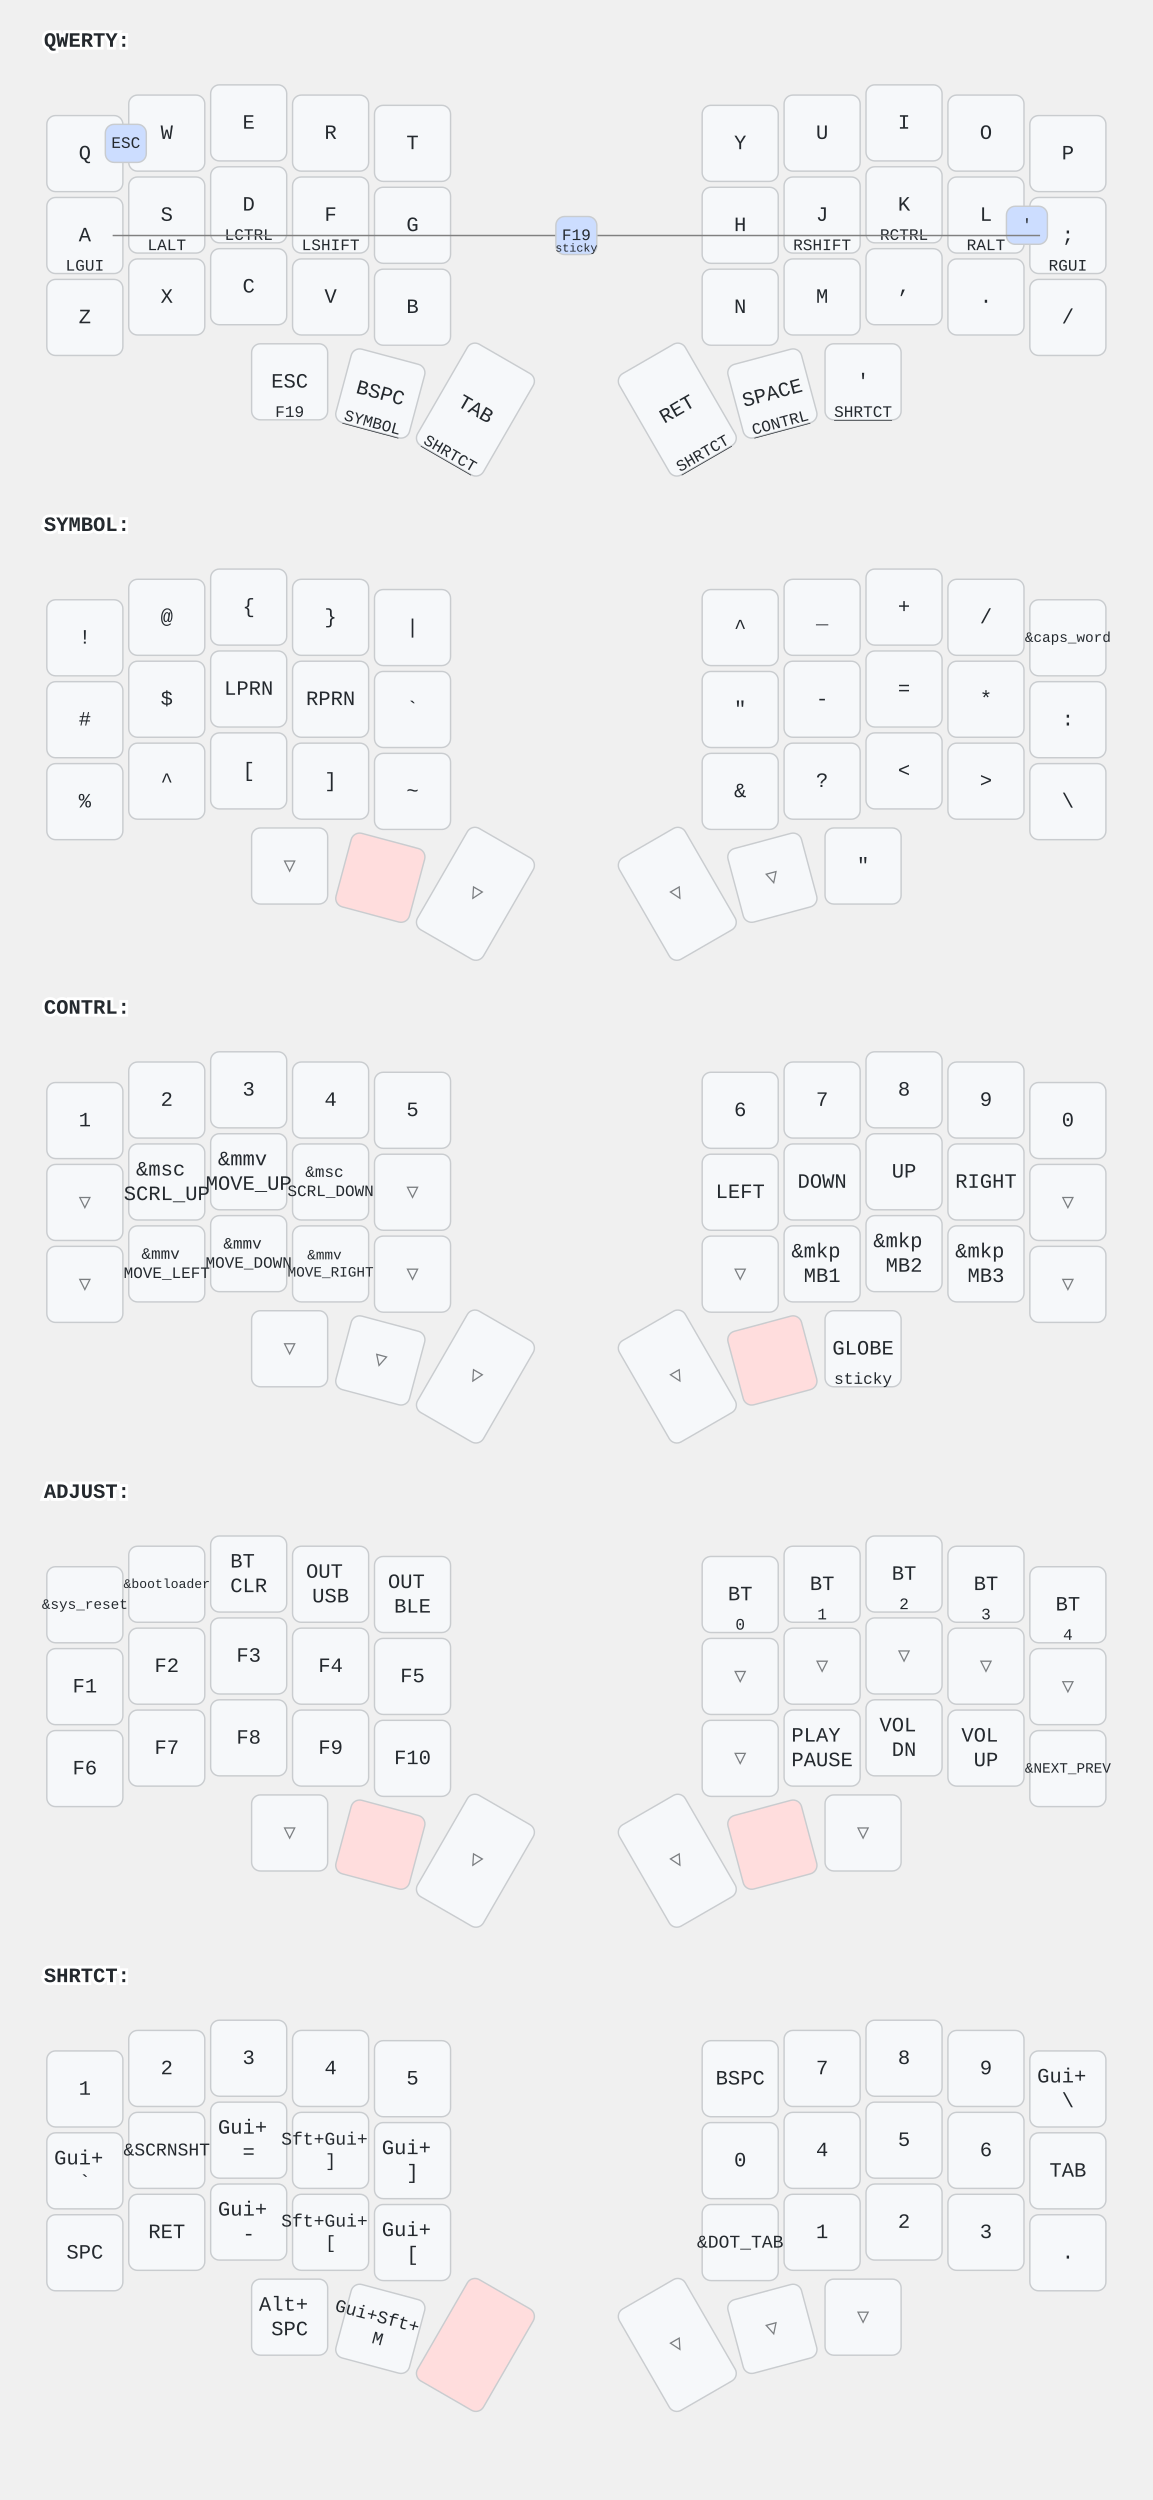
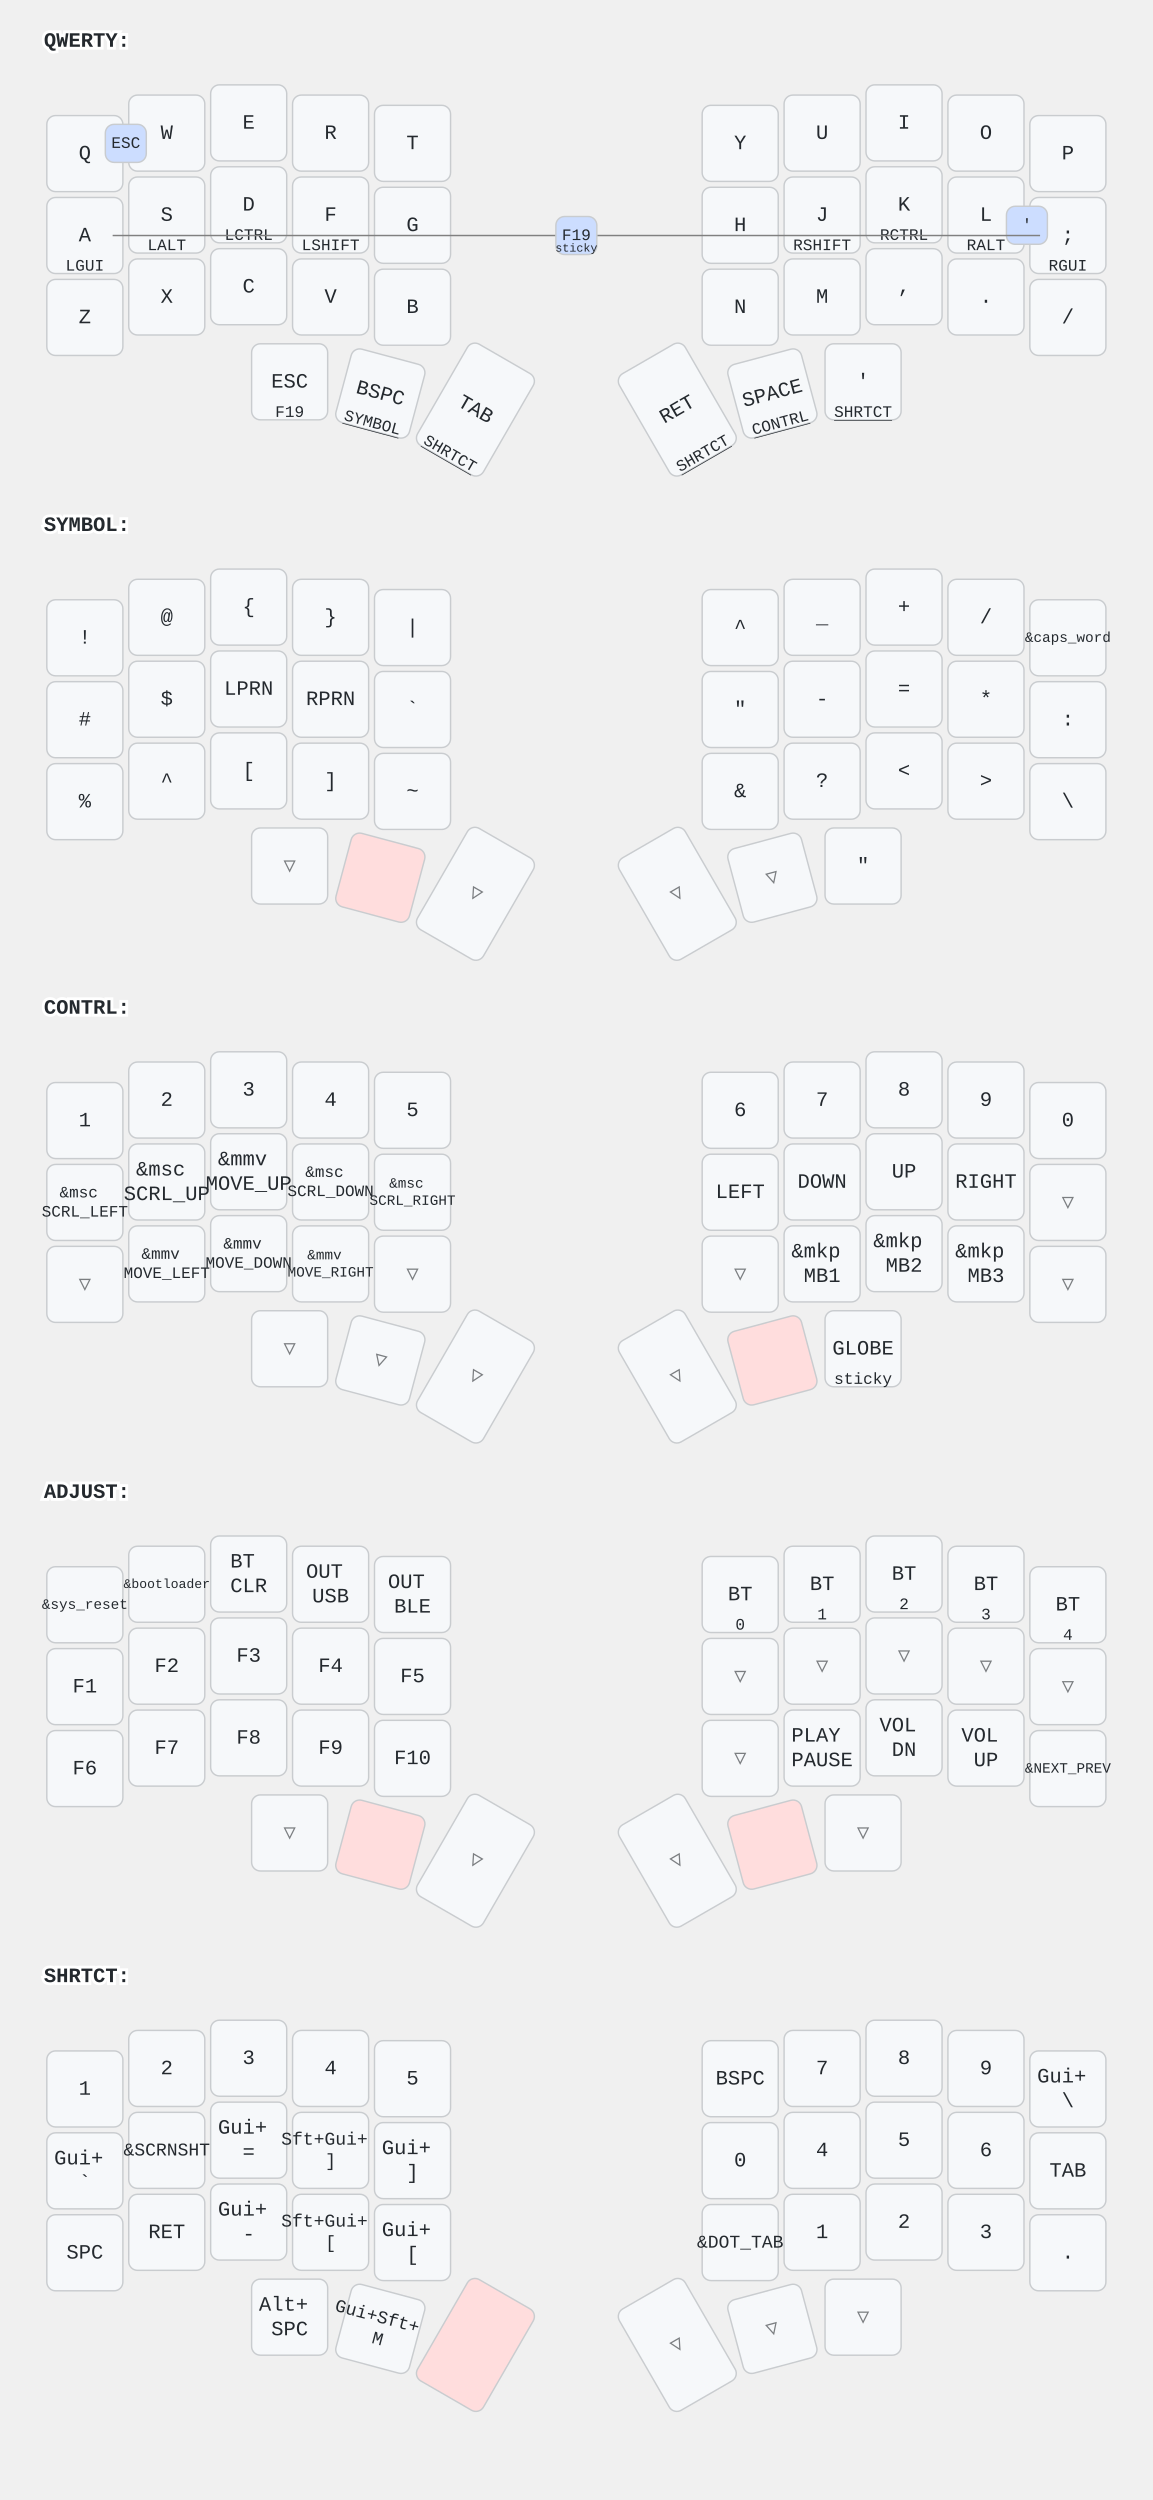
<svg xmlns="http://www.w3.org/2000/svg" width="788" height="1709" viewBox="0 0 788 1709" class="keymap">
  <style>/* inherit to force styles through use tags */
svg path {
    fill: inherit;
}

/* font and background color specifications */
svg.keymap {
    font-family: SFMono-Regular,Consolas,Liberation Mono,Menlo,monospace;
    font-size: 14px;
    font-kerning: normal;
    text-rendering: optimizeLegibility;
    fill: #24292e;
}

/* default key styling */
rect.key {
    fill: #f6f8fa;
}

rect.key, rect.combo {
    stroke: #c9cccf;
    stroke-width: 1;
}

/* default key side styling, only used is draw_key_sides is set */
rect.side {
    filter: brightness(90%);
}

/* color accent for combo boxes */
rect.combo, rect.combo-separate {
    fill: #cdf;
}

/* color accent for held keys */
rect.held, rect.combo.held {
    fill: #fdd;
}

/* color accent for ghost (optional) keys */
rect.ghost, rect.combo.ghost {
    stroke-dasharray: 4, 4;
    stroke-width: 2;
}

text {
    text-anchor: middle;
    dominant-baseline: middle;
}

/* styling for layer labels */
text.label {
    font-weight: bold;
    text-anchor: start;
    stroke: white;
    stroke-width: 4;
    paint-order: stroke;
}

/* styling for optional footer */
text.footer {
    text-anchor: end;
    dominant-baseline: auto;
    stroke: white;
    stroke-width: 4;
    paint-order: stroke;
}

/* styling for combo tap, and key hold/shifted label text */
text.combo, text.hold, text.shifted {
    font-size: 11px;
}

text.hold {
    text-anchor: middle;
    dominant-baseline: auto;
}

text.shifted {
    text-anchor: middle;
    dominant-baseline: hanging;
}

text.layer-activator {
    text-decoration: underline;
}

/* styling for hold/shifted label text in combo box */
text.combo.hold, text.combo.shifted {
    font-size: 8px;
}

/* lighter symbol for transparent keys */
text.trans {
    fill: #7b7e81;
}

/* styling for combo dendrons */
path.combo {
    stroke-width: 1;
    stroke: gray;
    fill: none;
}

/* Start Tabler Icons Cleanup */
/* cannot use height/width with glyphs */
.icon-tabler &gt; path {
    fill: inherit;
    stroke: inherit;
    stroke-width: 2;
}
/* hide tabler's default box */
.icon-tabler &gt; path[stroke="none"][fill="none"] {
    visibility: hidden;
}
/* End Tabler Icons Cleanup */
</style>
  <g transform="translate(30, 0)" class="layer-QWERTY">
    <text x="0" y="28" class="label" id="QWERTY">QWERTY:</text>
    <g transform="translate(0, 56)">
      <g transform="translate(28, 49)" class="key keypos-0">
        <rect rx="6" ry="6" x="-26" y="-26" width="52" height="52" class="key" />
        <text x="0" y="0" class="key tap">Q</text>
      </g>
      <g transform="translate(84, 35)" class="key keypos-1">
        <rect rx="6" ry="6" x="-26" y="-26" width="52" height="52" class="key" />
        <text x="0" y="0" class="key tap">W</text>
      </g>
      <g transform="translate(140, 28)" class="key keypos-2">
        <rect rx="6" ry="6" x="-26" y="-26" width="52" height="52" class="key" />
        <text x="0" y="0" class="key tap">E</text>
      </g>
      <g transform="translate(196, 35)" class="key keypos-3">
        <rect rx="6" ry="6" x="-26" y="-26" width="52" height="52" class="key" />
        <text x="0" y="0" class="key tap">R</text>
      </g>
      <g transform="translate(252, 42)" class="key keypos-4">
        <rect rx="6" ry="6" x="-26" y="-26" width="52" height="52" class="key" />
        <text x="0" y="0" class="key tap">T</text>
      </g>
      <g transform="translate(476, 42)" class="key keypos-5">
        <rect rx="6" ry="6" x="-26" y="-26" width="52" height="52" class="key" />
        <text x="0" y="0" class="key tap">Y</text>
      </g>
      <g transform="translate(532, 35)" class="key keypos-6">
        <rect rx="6" ry="6" x="-26" y="-26" width="52" height="52" class="key" />
        <text x="0" y="0" class="key tap">U</text>
      </g>
      <g transform="translate(588, 28)" class="key keypos-7">
        <rect rx="6" ry="6" x="-26" y="-26" width="52" height="52" class="key" />
        <text x="0" y="0" class="key tap">I</text>
      </g>
      <g transform="translate(644, 35)" class="key keypos-8">
        <rect rx="6" ry="6" x="-26" y="-26" width="52" height="52" class="key" />
        <text x="0" y="0" class="key tap">O</text>
      </g>
      <g transform="translate(700, 49)" class="key keypos-9">
        <rect rx="6" ry="6" x="-26" y="-26" width="52" height="52" class="key" />
        <text x="0" y="0" class="key tap">P</text>
      </g>
      <g transform="translate(28, 105)" class="key keypos-10">
        <rect rx="6" ry="6" x="-26" y="-26" width="52" height="52" class="key" />
        <text x="0" y="0" class="key tap">A</text>
        <text x="0" y="24" class="key hold">LGUI</text>
      </g>
      <g transform="translate(84, 91)" class="key keypos-11">
        <rect rx="6" ry="6" x="-26" y="-26" width="52" height="52" class="key" />
        <text x="0" y="0" class="key tap">S</text>
        <text x="0" y="24" class="key hold">LALT</text>
      </g>
      <g transform="translate(140, 84)" class="key keypos-12">
        <rect rx="6" ry="6" x="-26" y="-26" width="52" height="52" class="key" />
        <text x="0" y="0" class="key tap">D</text>
        <text x="0" y="24" class="key hold">LCTRL</text>
      </g>
      <g transform="translate(196, 91)" class="key keypos-13">
        <rect rx="6" ry="6" x="-26" y="-26" width="52" height="52" class="key" />
        <text x="0" y="0" class="key tap">F</text>
        <text x="0" y="24" class="key hold">LSHIFT</text>
      </g>
      <g transform="translate(252, 98)" class="key keypos-14">
        <rect rx="6" ry="6" x="-26" y="-26" width="52" height="52" class="key" />
        <text x="0" y="0" class="key tap">G</text>
      </g>
      <g transform="translate(476, 98)" class="key keypos-15">
        <rect rx="6" ry="6" x="-26" y="-26" width="52" height="52" class="key" />
        <text x="0" y="0" class="key tap">H</text>
      </g>
      <g transform="translate(532, 91)" class="key keypos-16">
        <rect rx="6" ry="6" x="-26" y="-26" width="52" height="52" class="key" />
        <text x="0" y="0" class="key tap">J</text>
        <text x="0" y="24" class="key hold">RSHIFT</text>
      </g>
      <g transform="translate(588, 84)" class="key keypos-17">
        <rect rx="6" ry="6" x="-26" y="-26" width="52" height="52" class="key" />
        <text x="0" y="0" class="key tap">K</text>
        <text x="0" y="24" class="key hold">RCTRL</text>
      </g>
      <g transform="translate(644, 91)" class="key keypos-18">
        <rect rx="6" ry="6" x="-26" y="-26" width="52" height="52" class="key" />
        <text x="0" y="0" class="key tap">L</text>
        <text x="0" y="24" class="key hold">RALT</text>
      </g>
      <g transform="translate(700, 105)" class="key keypos-19">
        <rect rx="6" ry="6" x="-26" y="-26" width="52" height="52" class="key" />
        <text x="0" y="0" class="key tap">;</text>
        <text x="0" y="24" class="key hold">RGUI</text>
      </g>
      <g transform="translate(28, 161)" class="key keypos-20">
        <rect rx="6" ry="6" x="-26" y="-26" width="52" height="52" class="key" />
        <text x="0" y="0" class="key tap">Z</text>
      </g>
      <g transform="translate(84, 147)" class="key keypos-21">
        <rect rx="6" ry="6" x="-26" y="-26" width="52" height="52" class="key" />
        <text x="0" y="0" class="key tap">X</text>
      </g>
      <g transform="translate(140, 140)" class="key keypos-22">
        <rect rx="6" ry="6" x="-26" y="-26" width="52" height="52" class="key" />
        <text x="0" y="0" class="key tap">C</text>
      </g>
      <g transform="translate(196, 147)" class="key keypos-23">
        <rect rx="6" ry="6" x="-26" y="-26" width="52" height="52" class="key" />
        <text x="0" y="0" class="key tap">V</text>
      </g>
      <g transform="translate(252, 154)" class="key keypos-24">
        <rect rx="6" ry="6" x="-26" y="-26" width="52" height="52" class="key" />
        <text x="0" y="0" class="key tap">B</text>
      </g>
      <g transform="translate(476, 154)" class="key keypos-25">
        <rect rx="6" ry="6" x="-26" y="-26" width="52" height="52" class="key" />
        <text x="0" y="0" class="key tap">N</text>
      </g>
      <g transform="translate(532, 147)" class="key keypos-26">
        <rect rx="6" ry="6" x="-26" y="-26" width="52" height="52" class="key" />
        <text x="0" y="0" class="key tap">M</text>
      </g>
      <g transform="translate(588, 140)" class="key keypos-27">
        <rect rx="6" ry="6" x="-26" y="-26" width="52" height="52" class="key" />
        <text x="0" y="0" class="key tap">,</text>
      </g>
      <g transform="translate(644, 147)" class="key keypos-28">
        <rect rx="6" ry="6" x="-26" y="-26" width="52" height="52" class="key" />
        <text x="0" y="0" class="key tap">.</text>
      </g>
      <g transform="translate(700, 161)" class="key keypos-29">
        <rect rx="6" ry="6" x="-26" y="-26" width="52" height="52" class="key" />
        <text x="0" y="0" class="key tap">/</text>
      </g>
      <g transform="translate(168, 205)" class="key keypos-30">
        <rect rx="6" ry="6" x="-26" y="-26" width="52" height="52" class="key" />
        <text x="0" y="0" class="key tap">ESC</text>
        <text x="0" y="24" class="key hold">F19</text>
      </g>
      <g transform="translate(230, 213) rotate(15.0)" class="key keypos-31">
        <rect rx="6" ry="6" x="-26" y="-26" width="52" height="52" class="key" />
        <text x="0" y="0" class="key tap">BSPC</text>
        <a href="#SYMBOL">
          <text x="0" y="24" class="key hold layer-activator">SYMBOL</text>
        </a>
      </g>
      <g transform="translate(295, 224) rotate(30.0)" class="key keypos-32">
        <rect rx="6" ry="6" x="-26" y="-40" width="52" height="80" class="key" />
        <text x="0" y="0" class="key tap">TAB</text>
        <a href="#SHRTCT">
          <text x="0" y="38" class="key hold layer-activator">SHRTCT</text>
        </a>
      </g>
      <g transform="translate(433, 224) rotate(-30.0)" class="key keypos-33">
        <rect rx="6" ry="6" x="-26" y="-40" width="52" height="80" class="key" />
        <text x="0" y="0" class="key tap">RET</text>
        <a href="#SHRTCT">
          <text x="0" y="38" class="key hold layer-activator">SHRTCT</text>
        </a>
      </g>
      <g transform="translate(498, 213) rotate(-15.0)" class="key keypos-34">
        <rect rx="6" ry="6" x="-26" y="-26" width="52" height="52" class="key" />
        <text x="0" y="0" class="key tap">SPACE</text>
        <a href="#CONTRL">
          <text x="0" y="24" class="key hold layer-activator">CONTRL</text>
        </a>
      </g>
      <g transform="translate(560, 205)" class="key keypos-35">
        <rect rx="6" ry="6" x="-26" y="-26" width="52" height="52" class="key" />
        <text x="0" y="0" class="key tap">'</text>
        <a href="#SHRTCT">
          <text x="0" y="24" class="key hold layer-activator">SHRTCT</text>
        </a>
      </g>
      <g class="combo combopos-0">
        <rect rx="6" ry="6" x="42" y="29" width="28" height="26" class="combo" />
        <text x="56" y="42" class="combo tap">ESC</text>
      </g>
      <g class="combo combopos-1">
        <rect rx="6" ry="6" x="658" y="85" width="28" height="26" class="combo" />
        <text x="672" y="98" class="combo tap">'</text>
      </g>
      <g class="combo combopos-2">
        <path d="M364,105 l-317,0" class="combo" />
        <path d="M364,105 l317,0" class="combo" />
        <rect rx="6" ry="6" x="350" y="92" width="28" height="26" class="combo" />
        <text x="364" y="105" class="combo tap">F19</text>
        <text x="364" y="116" class="combo hold">sticky</text>
      </g>
    </g>
  </g>
  <g transform="translate(30, 331)" class="layer-SYMBOL">
    <text x="0" y="28" class="label" id="SYMBOL">SYMBOL:</text>
    <g transform="translate(0, 56)">
      <g transform="translate(28, 49)" class="key keypos-0">
        <rect rx="6" ry="6" x="-26" y="-26" width="52" height="52" class="key" />
        <text x="0" y="0" class="key tap">!</text>
      </g>
      <g transform="translate(84, 35)" class="key keypos-1">
        <rect rx="6" ry="6" x="-26" y="-26" width="52" height="52" class="key" />
        <text x="0" y="0" class="key tap">@</text>
      </g>
      <g transform="translate(140, 28)" class="key keypos-2">
        <rect rx="6" ry="6" x="-26" y="-26" width="52" height="52" class="key" />
        <text x="0" y="0" class="key tap">{</text>
      </g>
      <g transform="translate(196, 35)" class="key keypos-3">
        <rect rx="6" ry="6" x="-26" y="-26" width="52" height="52" class="key" />
        <text x="0" y="0" class="key tap">}</text>
      </g>
      <g transform="translate(252, 42)" class="key keypos-4">
        <rect rx="6" ry="6" x="-26" y="-26" width="52" height="52" class="key" />
        <text x="0" y="0" class="key tap">|</text>
      </g>
      <g transform="translate(476, 42)" class="key keypos-5">
        <rect rx="6" ry="6" x="-26" y="-26" width="52" height="52" class="key" />
        <text x="0" y="0" class="key tap">^</text>
      </g>
      <g transform="translate(532, 35)" class="key keypos-6">
        <rect rx="6" ry="6" x="-26" y="-26" width="52" height="52" class="key" />
        <text x="0" y="0" class="key tap">_</text>
      </g>
      <g transform="translate(588, 28)" class="key keypos-7">
        <rect rx="6" ry="6" x="-26" y="-26" width="52" height="52" class="key" />
        <text x="0" y="0" class="key tap">+</text>
      </g>
      <g transform="translate(644, 35)" class="key keypos-8">
        <rect rx="6" ry="6" x="-26" y="-26" width="52" height="52" class="key" />
        <text x="0" y="0" class="key tap">/</text>
      </g>
      <g transform="translate(700, 49)" class="key keypos-9">
        <rect rx="6" ry="6" x="-26" y="-26" width="52" height="52" class="key" />
        <text x="0" y="0" class="key tap">
          <tspan style="font-size: 70%">&amp;caps_word</tspan>
        </text>
      </g>
      <g transform="translate(28, 105)" class="key keypos-10">
        <rect rx="6" ry="6" x="-26" y="-26" width="52" height="52" class="key" />
        <text x="0" y="0" class="key tap">#</text>
      </g>
      <g transform="translate(84, 91)" class="key keypos-11">
        <rect rx="6" ry="6" x="-26" y="-26" width="52" height="52" class="key" />
        <text x="0" y="0" class="key tap">$</text>
      </g>
      <g transform="translate(140, 84)" class="key keypos-12">
        <rect rx="6" ry="6" x="-26" y="-26" width="52" height="52" class="key" />
        <text x="0" y="0" class="key tap">LPRN</text>
      </g>
      <g transform="translate(196, 91)" class="key keypos-13">
        <rect rx="6" ry="6" x="-26" y="-26" width="52" height="52" class="key" />
        <text x="0" y="0" class="key tap">RPRN</text>
      </g>
      <g transform="translate(252, 98)" class="key keypos-14">
        <rect rx="6" ry="6" x="-26" y="-26" width="52" height="52" class="key" />
        <text x="0" y="0" class="key tap">`</text>
      </g>
      <g transform="translate(476, 98)" class="key keypos-15">
        <rect rx="6" ry="6" x="-26" y="-26" width="52" height="52" class="key" />
        <text x="0" y="0" class="key tap">"</text>
      </g>
      <g transform="translate(532, 91)" class="key keypos-16">
        <rect rx="6" ry="6" x="-26" y="-26" width="52" height="52" class="key" />
        <text x="0" y="0" class="key tap">-</text>
      </g>
      <g transform="translate(588, 84)" class="key keypos-17">
        <rect rx="6" ry="6" x="-26" y="-26" width="52" height="52" class="key" />
        <text x="0" y="0" class="key tap">=</text>
      </g>
      <g transform="translate(644, 91)" class="key keypos-18">
        <rect rx="6" ry="6" x="-26" y="-26" width="52" height="52" class="key" />
        <text x="0" y="0" class="key tap">*</text>
      </g>
      <g transform="translate(700, 105)" class="key keypos-19">
        <rect rx="6" ry="6" x="-26" y="-26" width="52" height="52" class="key" />
        <text x="0" y="0" class="key tap">:</text>
      </g>
      <g transform="translate(28, 161)" class="key keypos-20">
        <rect rx="6" ry="6" x="-26" y="-26" width="52" height="52" class="key" />
        <text x="0" y="0" class="key tap">%</text>
      </g>
      <g transform="translate(84, 147)" class="key keypos-21">
        <rect rx="6" ry="6" x="-26" y="-26" width="52" height="52" class="key" />
        <text x="0" y="0" class="key tap">^</text>
      </g>
      <g transform="translate(140, 140)" class="key keypos-22">
        <rect rx="6" ry="6" x="-26" y="-26" width="52" height="52" class="key" />
        <text x="0" y="0" class="key tap">[</text>
      </g>
      <g transform="translate(196, 147)" class="key keypos-23">
        <rect rx="6" ry="6" x="-26" y="-26" width="52" height="52" class="key" />
        <text x="0" y="0" class="key tap">]</text>
      </g>
      <g transform="translate(252, 154)" class="key keypos-24">
        <rect rx="6" ry="6" x="-26" y="-26" width="52" height="52" class="key" />
        <text x="0" y="0" class="key tap">~</text>
      </g>
      <g transform="translate(476, 154)" class="key keypos-25">
        <rect rx="6" ry="6" x="-26" y="-26" width="52" height="52" class="key" />
        <text x="0" y="0" class="key tap">&amp;</text>
      </g>
      <g transform="translate(532, 147)" class="key keypos-26">
        <rect rx="6" ry="6" x="-26" y="-26" width="52" height="52" class="key" />
        <text x="0" y="0" class="key tap">?</text>
      </g>
      <g transform="translate(588, 140)" class="key keypos-27">
        <rect rx="6" ry="6" x="-26" y="-26" width="52" height="52" class="key" />
        <text x="0" y="0" class="key tap">&lt;</text>
      </g>
      <g transform="translate(644, 147)" class="key keypos-28">
        <rect rx="6" ry="6" x="-26" y="-26" width="52" height="52" class="key" />
        <text x="0" y="0" class="key tap">&gt;</text>
      </g>
      <g transform="translate(700, 161)" class="key keypos-29">
        <rect rx="6" ry="6" x="-26" y="-26" width="52" height="52" class="key" />
        <text x="0" y="0" class="key tap">\</text>
      </g>
      <g transform="translate(168, 205)" class="key trans keypos-30">
        <rect rx="6" ry="6" x="-26" y="-26" width="52" height="52" class="key trans" />
        <text x="0" y="0" class="key trans tap">▽</text>
      </g>
      <g transform="translate(230, 213) rotate(15.0)" class="key held keypos-31">
        <rect rx="6" ry="6" x="-26" y="-26" width="52" height="52" class="key held" />
      </g>
      <g transform="translate(295, 224) rotate(30.0)" class="key trans keypos-32">
        <rect rx="6" ry="6" x="-26" y="-40" width="52" height="80" class="key trans" />
        <text x="0" y="0" class="key trans tap">▽</text>
      </g>
      <g transform="translate(433, 224) rotate(-30.0)" class="key trans keypos-33">
        <rect rx="6" ry="6" x="-26" y="-40" width="52" height="80" class="key trans" />
        <text x="0" y="0" class="key trans tap">▽</text>
      </g>
      <g transform="translate(498, 213) rotate(-15.0)" class="key trans keypos-34">
        <rect rx="6" ry="6" x="-26" y="-26" width="52" height="52" class="key trans" />
        <text x="0" y="0" class="key trans tap">▽</text>
      </g>
      <g transform="translate(560, 205)" class="key keypos-35">
        <rect rx="6" ry="6" x="-26" y="-26" width="52" height="52" class="key" />
        <text x="0" y="0" class="key tap">"</text>
      </g>
    </g>
  </g>
  <g transform="translate(30, 661)" class="layer-CONTRL">
    <text x="0" y="28" class="label" id="CONTRL">CONTRL:</text>
    <g transform="translate(0, 56)">
      <g transform="translate(28, 49)" class="key keypos-0">
        <rect rx="6" ry="6" x="-26" y="-26" width="52" height="52" class="key" />
        <text x="0" y="0" class="key tap">1</text>
      </g>
      <g transform="translate(84, 35)" class="key keypos-1">
        <rect rx="6" ry="6" x="-26" y="-26" width="52" height="52" class="key" />
        <text x="0" y="0" class="key tap">2</text>
      </g>
      <g transform="translate(140, 28)" class="key keypos-2">
        <rect rx="6" ry="6" x="-26" y="-26" width="52" height="52" class="key" />
        <text x="0" y="0" class="key tap">3</text>
      </g>
      <g transform="translate(196, 35)" class="key keypos-3">
        <rect rx="6" ry="6" x="-26" y="-26" width="52" height="52" class="key" />
        <text x="0" y="0" class="key tap">4</text>
      </g>
      <g transform="translate(252, 42)" class="key keypos-4">
        <rect rx="6" ry="6" x="-26" y="-26" width="52" height="52" class="key" />
        <text x="0" y="0" class="key tap">5</text>
      </g>
      <g transform="translate(476, 42)" class="key keypos-5">
        <rect rx="6" ry="6" x="-26" y="-26" width="52" height="52" class="key" />
        <text x="0" y="0" class="key tap">6</text>
      </g>
      <g transform="translate(532, 35)" class="key keypos-6">
        <rect rx="6" ry="6" x="-26" y="-26" width="52" height="52" class="key" />
        <text x="0" y="0" class="key tap">7</text>
      </g>
      <g transform="translate(588, 28)" class="key keypos-7">
        <rect rx="6" ry="6" x="-26" y="-26" width="52" height="52" class="key" />
        <text x="0" y="0" class="key tap">8</text>
      </g>
      <g transform="translate(644, 35)" class="key keypos-8">
        <rect rx="6" ry="6" x="-26" y="-26" width="52" height="52" class="key" />
        <text x="0" y="0" class="key tap">9</text>
      </g>
      <g transform="translate(700, 49)" class="key keypos-9">
        <rect rx="6" ry="6" x="-26" y="-26" width="52" height="52" class="key" />
        <text x="0" y="0" class="key tap">0</text>
      </g>
-       <g transform="translate(28, 105)" class="key trans keypos-10">
-         <rect rx="6" ry="6" x="-26" y="-26" width="52" height="52" class="key trans" />
-         <text x="0" y="0" class="key trans tap">▽</text>
+       <g transform="translate(28, 105)" class="key keypos-10">
+         <rect rx="6" ry="6" x="-26" y="-26" width="52" height="52" class="key" />
+         <text x="0" y="0" class="key tap">
+           <tspan x="0" dy="-0.6em" style="font-size: 78%">&amp;msc</tspan>
+           <tspan x="0" dy="1.2em" style="font-size: 78%">SCRL_LEFT</tspan>
+         </text>
      </g>
      <g transform="translate(84, 91)" class="key keypos-11">
        <rect rx="6" ry="6" x="-26" y="-26" width="52" height="52" class="key" />
        <text x="0" y="0" class="key tap">
          <tspan x="0" dy="-0.6em">&amp;msc</tspan>
          <tspan x="0" dy="1.2em">SCRL_UP</tspan>
        </text>
      </g>
      <g transform="translate(140, 84)" class="key keypos-12">
        <rect rx="6" ry="6" x="-26" y="-26" width="52" height="52" class="key" />
        <text x="0" y="0" class="key tap">
          <tspan x="0" dy="-0.6em">&amp;mmv</tspan>
          <tspan x="0" dy="1.2em">MOVE_UP</tspan>
        </text>
      </g>
      <g transform="translate(196, 91)" class="key keypos-13">
        <rect rx="6" ry="6" x="-26" y="-26" width="52" height="52" class="key" />
        <text x="0" y="0" class="key tap">
          <tspan x="0" dy="-0.6em" style="font-size: 78%">&amp;msc</tspan>
          <tspan x="0" dy="1.2em" style="font-size: 78%">SCRL_DOWN</tspan>
        </text>
      </g>
-       <g transform="translate(252, 98)" class="key trans keypos-14">
-         <rect rx="6" ry="6" x="-26" y="-26" width="52" height="52" class="key trans" />
-         <text x="0" y="0" class="key trans tap">▽</text>
+       <g transform="translate(252, 98)" class="key keypos-14">
+         <rect rx="6" ry="6" x="-26" y="-26" width="52" height="52" class="key" />
+         <text x="0" y="0" class="key tap">
+           <tspan x="0" dy="-0.6em" style="font-size: 70%">&amp;msc</tspan>
+           <tspan x="0" dy="1.2em" style="font-size: 70%">SCRL_RIGHT</tspan>
+         </text>
      </g>
      <g transform="translate(476, 98)" class="key keypos-15">
        <rect rx="6" ry="6" x="-26" y="-26" width="52" height="52" class="key" />
        <text x="0" y="0" class="key tap">LEFT</text>
      </g>
      <g transform="translate(532, 91)" class="key keypos-16">
        <rect rx="6" ry="6" x="-26" y="-26" width="52" height="52" class="key" />
        <text x="0" y="0" class="key tap">DOWN</text>
      </g>
      <g transform="translate(588, 84)" class="key keypos-17">
        <rect rx="6" ry="6" x="-26" y="-26" width="52" height="52" class="key" />
        <text x="0" y="0" class="key tap">UP</text>
      </g>
      <g transform="translate(644, 91)" class="key keypos-18">
        <rect rx="6" ry="6" x="-26" y="-26" width="52" height="52" class="key" />
        <text x="0" y="0" class="key tap">RIGHT</text>
      </g>
      <g transform="translate(700, 105)" class="key trans keypos-19">
        <rect rx="6" ry="6" x="-26" y="-26" width="52" height="52" class="key trans" />
        <text x="0" y="0" class="key trans tap">▽</text>
      </g>
      <g transform="translate(28, 161)" class="key trans keypos-20">
        <rect rx="6" ry="6" x="-26" y="-26" width="52" height="52" class="key trans" />
        <text x="0" y="0" class="key trans tap">▽</text>
      </g>
      <g transform="translate(84, 147)" class="key keypos-21">
        <rect rx="6" ry="6" x="-26" y="-26" width="52" height="52" class="key" />
        <text x="0" y="0" class="key tap">
          <tspan x="0" dy="-0.6em" style="font-size: 78%">&amp;mmv</tspan>
          <tspan x="0" dy="1.2em" style="font-size: 78%">MOVE_LEFT</tspan>
        </text>
      </g>
      <g transform="translate(140, 140)" class="key keypos-22">
        <rect rx="6" ry="6" x="-26" y="-26" width="52" height="52" class="key" />
        <text x="0" y="0" class="key tap">
          <tspan x="0" dy="-0.6em" style="font-size: 78%">&amp;mmv</tspan>
          <tspan x="0" dy="1.2em" style="font-size: 78%">MOVE_DOWN</tspan>
        </text>
      </g>
      <g transform="translate(196, 147)" class="key keypos-23">
        <rect rx="6" ry="6" x="-26" y="-26" width="52" height="52" class="key" />
        <text x="0" y="0" class="key tap">
          <tspan x="0" dy="-0.6em" style="font-size: 70%">&amp;mmv</tspan>
          <tspan x="0" dy="1.2em" style="font-size: 70%">MOVE_RIGHT</tspan>
        </text>
      </g>
      <g transform="translate(252, 154)" class="key trans keypos-24">
        <rect rx="6" ry="6" x="-26" y="-26" width="52" height="52" class="key trans" />
        <text x="0" y="0" class="key trans tap">▽</text>
      </g>
      <g transform="translate(476, 154)" class="key trans keypos-25">
        <rect rx="6" ry="6" x="-26" y="-26" width="52" height="52" class="key trans" />
        <text x="0" y="0" class="key trans tap">▽</text>
      </g>
      <g transform="translate(532, 147)" class="key keypos-26">
        <rect rx="6" ry="6" x="-26" y="-26" width="52" height="52" class="key" />
        <text x="0" y="0" class="key tap">
          <tspan x="0" dy="-0.6em">&amp;mkp</tspan>
          <tspan x="0" dy="1.2em">MB1</tspan>
        </text>
      </g>
      <g transform="translate(588, 140)" class="key keypos-27">
        <rect rx="6" ry="6" x="-26" y="-26" width="52" height="52" class="key" />
        <text x="0" y="0" class="key tap">
          <tspan x="0" dy="-0.6em">&amp;mkp</tspan>
          <tspan x="0" dy="1.2em">MB2</tspan>
        </text>
      </g>
      <g transform="translate(644, 147)" class="key keypos-28">
        <rect rx="6" ry="6" x="-26" y="-26" width="52" height="52" class="key" />
        <text x="0" y="0" class="key tap">
          <tspan x="0" dy="-0.6em">&amp;mkp</tspan>
          <tspan x="0" dy="1.2em">MB3</tspan>
        </text>
      </g>
      <g transform="translate(700, 161)" class="key trans keypos-29">
        <rect rx="6" ry="6" x="-26" y="-26" width="52" height="52" class="key trans" />
        <text x="0" y="0" class="key trans tap">▽</text>
      </g>
      <g transform="translate(168, 205)" class="key trans keypos-30">
        <rect rx="6" ry="6" x="-26" y="-26" width="52" height="52" class="key trans" />
        <text x="0" y="0" class="key trans tap">▽</text>
      </g>
      <g transform="translate(230, 213) rotate(15.0)" class="key trans keypos-31">
        <rect rx="6" ry="6" x="-26" y="-26" width="52" height="52" class="key trans" />
        <text x="0" y="0" class="key trans tap">▽</text>
      </g>
      <g transform="translate(295, 224) rotate(30.0)" class="key trans keypos-32">
        <rect rx="6" ry="6" x="-26" y="-40" width="52" height="80" class="key trans" />
        <text x="0" y="0" class="key trans tap">▽</text>
      </g>
      <g transform="translate(433, 224) rotate(-30.0)" class="key trans keypos-33">
        <rect rx="6" ry="6" x="-26" y="-40" width="52" height="80" class="key trans" />
        <text x="0" y="0" class="key trans tap">▽</text>
      </g>
      <g transform="translate(498, 213) rotate(-15.0)" class="key held keypos-34">
        <rect rx="6" ry="6" x="-26" y="-26" width="52" height="52" class="key held" />
      </g>
      <g transform="translate(560, 205)" class="key keypos-35">
        <rect rx="6" ry="6" x="-26" y="-26" width="52" height="52" class="key" />
        <text x="0" y="0" class="key tap">GLOBE</text>
        <text x="0" y="24" class="key hold">sticky</text>
      </g>
    </g>
  </g>
  <g transform="translate(30, 992)" class="layer-ADJUST">
    <text x="0" y="28" class="label" id="ADJUST">ADJUST:</text>
    <g transform="translate(0, 56)">
      <g transform="translate(28, 49)" class="key keypos-0">
        <rect rx="6" ry="6" x="-26" y="-26" width="52" height="52" class="key" />
        <text x="0" y="0" class="key tap">
          <tspan style="font-size: 70%">&amp;sys_reset</tspan>
        </text>
      </g>
      <g transform="translate(84, 35)" class="key keypos-1">
        <rect rx="6" ry="6" x="-26" y="-26" width="52" height="52" class="key" />
        <text x="0" y="0" class="key tap">
          <tspan style="font-size: 64%">&amp;bootloader</tspan>
        </text>
      </g>
      <g transform="translate(140, 28)" class="key keypos-2">
        <rect rx="6" ry="6" x="-26" y="-26" width="52" height="52" class="key" />
        <text x="0" y="0" class="key tap">
          <tspan x="0" dy="-0.6em">BT</tspan>
          <tspan x="0" dy="1.2em">CLR</tspan>
        </text>
      </g>
      <g transform="translate(196, 35)" class="key keypos-3">
        <rect rx="6" ry="6" x="-26" y="-26" width="52" height="52" class="key" />
        <text x="0" y="0" class="key tap">
          <tspan x="0" dy="-0.6em">OUT</tspan>
          <tspan x="0" dy="1.2em">USB</tspan>
        </text>
      </g>
      <g transform="translate(252, 42)" class="key keypos-4">
        <rect rx="6" ry="6" x="-26" y="-26" width="52" height="52" class="key" />
        <text x="0" y="0" class="key tap">
          <tspan x="0" dy="-0.6em">OUT</tspan>
          <tspan x="0" dy="1.2em">BLE</tspan>
        </text>
      </g>
      <g transform="translate(476, 42)" class="key keypos-5">
        <rect rx="6" ry="6" x="-26" y="-26" width="52" height="52" class="key" />
        <text x="0" y="0" class="key tap">BT</text>
        <text x="0" y="24" class="key hold">0</text>
      </g>
      <g transform="translate(532, 35)" class="key keypos-6">
        <rect rx="6" ry="6" x="-26" y="-26" width="52" height="52" class="key" />
        <text x="0" y="0" class="key tap">BT</text>
        <text x="0" y="24" class="key hold">1</text>
      </g>
      <g transform="translate(588, 28)" class="key keypos-7">
        <rect rx="6" ry="6" x="-26" y="-26" width="52" height="52" class="key" />
        <text x="0" y="0" class="key tap">BT</text>
        <text x="0" y="24" class="key hold">2</text>
      </g>
      <g transform="translate(644, 35)" class="key keypos-8">
        <rect rx="6" ry="6" x="-26" y="-26" width="52" height="52" class="key" />
        <text x="0" y="0" class="key tap">BT</text>
        <text x="0" y="24" class="key hold">3</text>
      </g>
      <g transform="translate(700, 49)" class="key keypos-9">
        <rect rx="6" ry="6" x="-26" y="-26" width="52" height="52" class="key" />
        <text x="0" y="0" class="key tap">BT</text>
        <text x="0" y="24" class="key hold">4</text>
      </g>
      <g transform="translate(28, 105)" class="key keypos-10">
        <rect rx="6" ry="6" x="-26" y="-26" width="52" height="52" class="key" />
        <text x="0" y="0" class="key tap">F1</text>
      </g>
      <g transform="translate(84, 91)" class="key keypos-11">
        <rect rx="6" ry="6" x="-26" y="-26" width="52" height="52" class="key" />
        <text x="0" y="0" class="key tap">F2</text>
      </g>
      <g transform="translate(140, 84)" class="key keypos-12">
        <rect rx="6" ry="6" x="-26" y="-26" width="52" height="52" class="key" />
        <text x="0" y="0" class="key tap">F3</text>
      </g>
      <g transform="translate(196, 91)" class="key keypos-13">
        <rect rx="6" ry="6" x="-26" y="-26" width="52" height="52" class="key" />
        <text x="0" y="0" class="key tap">F4</text>
      </g>
      <g transform="translate(252, 98)" class="key keypos-14">
        <rect rx="6" ry="6" x="-26" y="-26" width="52" height="52" class="key" />
        <text x="0" y="0" class="key tap">F5</text>
      </g>
      <g transform="translate(476, 98)" class="key trans keypos-15">
        <rect rx="6" ry="6" x="-26" y="-26" width="52" height="52" class="key trans" />
        <text x="0" y="0" class="key trans tap">▽</text>
      </g>
      <g transform="translate(532, 91)" class="key trans keypos-16">
        <rect rx="6" ry="6" x="-26" y="-26" width="52" height="52" class="key trans" />
        <text x="0" y="0" class="key trans tap">▽</text>
      </g>
      <g transform="translate(588, 84)" class="key trans keypos-17">
        <rect rx="6" ry="6" x="-26" y="-26" width="52" height="52" class="key trans" />
        <text x="0" y="0" class="key trans tap">▽</text>
      </g>
      <g transform="translate(644, 91)" class="key trans keypos-18">
        <rect rx="6" ry="6" x="-26" y="-26" width="52" height="52" class="key trans" />
        <text x="0" y="0" class="key trans tap">▽</text>
      </g>
      <g transform="translate(700, 105)" class="key trans keypos-19">
        <rect rx="6" ry="6" x="-26" y="-26" width="52" height="52" class="key trans" />
        <text x="0" y="0" class="key trans tap">▽</text>
      </g>
      <g transform="translate(28, 161)" class="key keypos-20">
        <rect rx="6" ry="6" x="-26" y="-26" width="52" height="52" class="key" />
        <text x="0" y="0" class="key tap">F6</text>
      </g>
      <g transform="translate(84, 147)" class="key keypos-21">
        <rect rx="6" ry="6" x="-26" y="-26" width="52" height="52" class="key" />
        <text x="0" y="0" class="key tap">F7</text>
      </g>
      <g transform="translate(140, 140)" class="key keypos-22">
        <rect rx="6" ry="6" x="-26" y="-26" width="52" height="52" class="key" />
        <text x="0" y="0" class="key tap">F8</text>
      </g>
      <g transform="translate(196, 147)" class="key keypos-23">
        <rect rx="6" ry="6" x="-26" y="-26" width="52" height="52" class="key" />
        <text x="0" y="0" class="key tap">F9</text>
      </g>
      <g transform="translate(252, 154)" class="key keypos-24">
        <rect rx="6" ry="6" x="-26" y="-26" width="52" height="52" class="key" />
        <text x="0" y="0" class="key tap">F10</text>
      </g>
      <g transform="translate(476, 154)" class="key trans keypos-25">
        <rect rx="6" ry="6" x="-26" y="-26" width="52" height="52" class="key trans" />
        <text x="0" y="0" class="key trans tap">▽</text>
      </g>
      <g transform="translate(532, 147)" class="key keypos-26">
        <rect rx="6" ry="6" x="-26" y="-26" width="52" height="52" class="key" />
        <text x="0" y="0" class="key tap">
          <tspan x="0" dy="-0.6em">PLAY</tspan>
          <tspan x="0" dy="1.2em">PAUSE</tspan>
        </text>
      </g>
      <g transform="translate(588, 140)" class="key keypos-27">
        <rect rx="6" ry="6" x="-26" y="-26" width="52" height="52" class="key" />
        <text x="0" y="0" class="key tap">
          <tspan x="0" dy="-0.6em">VOL</tspan>
          <tspan x="0" dy="1.2em">DN</tspan>
        </text>
      </g>
      <g transform="translate(644, 147)" class="key keypos-28">
        <rect rx="6" ry="6" x="-26" y="-26" width="52" height="52" class="key" />
        <text x="0" y="0" class="key tap">
          <tspan x="0" dy="-0.6em">VOL</tspan>
          <tspan x="0" dy="1.2em">UP</tspan>
        </text>
      </g>
      <g transform="translate(700, 161)" class="key keypos-29">
        <rect rx="6" ry="6" x="-26" y="-26" width="52" height="52" class="key" />
        <text x="0" y="0" class="key tap">
          <tspan style="font-size: 70%">&amp;NEXT_PREV</tspan>
        </text>
      </g>
      <g transform="translate(168, 205)" class="key trans keypos-30">
        <rect rx="6" ry="6" x="-26" y="-26" width="52" height="52" class="key trans" />
        <text x="0" y="0" class="key trans tap">▽</text>
      </g>
      <g transform="translate(230, 213) rotate(15.0)" class="key held keypos-31">
        <rect rx="6" ry="6" x="-26" y="-26" width="52" height="52" class="key held" />
      </g>
      <g transform="translate(295, 224) rotate(30.0)" class="key trans keypos-32">
        <rect rx="6" ry="6" x="-26" y="-40" width="52" height="80" class="key trans" />
        <text x="0" y="0" class="key trans tap">▽</text>
      </g>
      <g transform="translate(433, 224) rotate(-30.0)" class="key trans keypos-33">
        <rect rx="6" ry="6" x="-26" y="-40" width="52" height="80" class="key trans" />
        <text x="0" y="0" class="key trans tap">▽</text>
      </g>
      <g transform="translate(498, 213) rotate(-15.0)" class="key held keypos-34">
        <rect rx="6" ry="6" x="-26" y="-26" width="52" height="52" class="key held" />
      </g>
      <g transform="translate(560, 205)" class="key trans keypos-35">
        <rect rx="6" ry="6" x="-26" y="-26" width="52" height="52" class="key trans" />
        <text x="0" y="0" class="key trans tap">▽</text>
      </g>
    </g>
  </g>
  <g transform="translate(30, 1323)" class="layer-SHRTCT">
    <text x="0" y="28" class="label" id="SHRTCT">SHRTCT:</text>
    <g transform="translate(0, 56)">
      <g transform="translate(28, 49)" class="key keypos-0">
        <rect rx="6" ry="6" x="-26" y="-26" width="52" height="52" class="key" />
        <text x="0" y="0" class="key tap">1</text>
      </g>
      <g transform="translate(84, 35)" class="key keypos-1">
        <rect rx="6" ry="6" x="-26" y="-26" width="52" height="52" class="key" />
        <text x="0" y="0" class="key tap">2</text>
      </g>
      <g transform="translate(140, 28)" class="key keypos-2">
        <rect rx="6" ry="6" x="-26" y="-26" width="52" height="52" class="key" />
        <text x="0" y="0" class="key tap">3</text>
      </g>
      <g transform="translate(196, 35)" class="key keypos-3">
        <rect rx="6" ry="6" x="-26" y="-26" width="52" height="52" class="key" />
        <text x="0" y="0" class="key tap">4</text>
      </g>
      <g transform="translate(252, 42)" class="key keypos-4">
        <rect rx="6" ry="6" x="-26" y="-26" width="52" height="52" class="key" />
        <text x="0" y="0" class="key tap">5</text>
      </g>
      <g transform="translate(476, 42)" class="key keypos-5">
        <rect rx="6" ry="6" x="-26" y="-26" width="52" height="52" class="key" />
        <text x="0" y="0" class="key tap">BSPC</text>
      </g>
      <g transform="translate(532, 35)" class="key keypos-6">
        <rect rx="6" ry="6" x="-26" y="-26" width="52" height="52" class="key" />
        <text x="0" y="0" class="key tap">7</text>
      </g>
      <g transform="translate(588, 28)" class="key keypos-7">
        <rect rx="6" ry="6" x="-26" y="-26" width="52" height="52" class="key" />
        <text x="0" y="0" class="key tap">8</text>
      </g>
      <g transform="translate(644, 35)" class="key keypos-8">
        <rect rx="6" ry="6" x="-26" y="-26" width="52" height="52" class="key" />
        <text x="0" y="0" class="key tap">9</text>
      </g>
      <g transform="translate(700, 49)" class="key keypos-9">
        <rect rx="6" ry="6" x="-26" y="-26" width="52" height="52" class="key" />
        <text x="0" y="0" class="key tap">
          <tspan x="0" dy="-0.6em">Gui+</tspan>
          <tspan x="0" dy="1.2em">\</tspan>
        </text>
      </g>
      <g transform="translate(28, 105)" class="key keypos-10">
        <rect rx="6" ry="6" x="-26" y="-26" width="52" height="52" class="key" />
        <text x="0" y="0" class="key tap">
          <tspan x="0" dy="-0.6em">Gui+</tspan>
          <tspan x="0" dy="1.2em">`</tspan>
        </text>
      </g>
      <g transform="translate(84, 91)" class="key keypos-11">
        <rect rx="6" ry="6" x="-26" y="-26" width="52" height="52" class="key" />
        <text x="0" y="0" class="key tap">
          <tspan style="font-size: 88%">&amp;SCRNSHT</tspan>
        </text>
      </g>
      <g transform="translate(140, 84)" class="key keypos-12">
        <rect rx="6" ry="6" x="-26" y="-26" width="52" height="52" class="key" />
        <text x="0" y="0" class="key tap">
          <tspan x="0" dy="-0.6em">Gui+</tspan>
          <tspan x="0" dy="1.2em">=</tspan>
        </text>
      </g>
      <g transform="translate(196, 91)" class="key keypos-13">
        <rect rx="6" ry="6" x="-26" y="-26" width="52" height="52" class="key" />
        <text x="0" y="0" class="key tap">
          <tspan x="0" dy="-0.6em" style="font-size: 88%">Sft+Gui+</tspan>
          <tspan x="0" dy="1.2em" style="font-size: 88%">]</tspan>
        </text>
      </g>
      <g transform="translate(252, 98)" class="key keypos-14">
        <rect rx="6" ry="6" x="-26" y="-26" width="52" height="52" class="key" />
        <text x="0" y="0" class="key tap">
          <tspan x="0" dy="-0.6em">Gui+</tspan>
          <tspan x="0" dy="1.2em">]</tspan>
        </text>
      </g>
      <g transform="translate(476, 98)" class="key keypos-15">
        <rect rx="6" ry="6" x="-26" y="-26" width="52" height="52" class="key" />
        <text x="0" y="0" class="key tap">0</text>
      </g>
      <g transform="translate(532, 91)" class="key keypos-16">
        <rect rx="6" ry="6" x="-26" y="-26" width="52" height="52" class="key" />
        <text x="0" y="0" class="key tap">4</text>
      </g>
      <g transform="translate(588, 84)" class="key keypos-17">
        <rect rx="6" ry="6" x="-26" y="-26" width="52" height="52" class="key" />
        <text x="0" y="0" class="key tap">5</text>
      </g>
      <g transform="translate(644, 91)" class="key keypos-18">
        <rect rx="6" ry="6" x="-26" y="-26" width="52" height="52" class="key" />
        <text x="0" y="0" class="key tap">6</text>
      </g>
      <g transform="translate(700, 105)" class="key keypos-19">
        <rect rx="6" ry="6" x="-26" y="-26" width="52" height="52" class="key" />
        <text x="0" y="0" class="key tap">TAB</text>
      </g>
      <g transform="translate(28, 161)" class="key keypos-20">
        <rect rx="6" ry="6" x="-26" y="-26" width="52" height="52" class="key" />
        <text x="0" y="0" class="key tap">SPC</text>
      </g>
      <g transform="translate(84, 147)" class="key keypos-21">
        <rect rx="6" ry="6" x="-26" y="-26" width="52" height="52" class="key" />
        <text x="0" y="0" class="key tap">RET</text>
      </g>
      <g transform="translate(140, 140)" class="key keypos-22">
        <rect rx="6" ry="6" x="-26" y="-26" width="52" height="52" class="key" />
        <text x="0" y="0" class="key tap">
          <tspan x="0" dy="-0.6em">Gui+</tspan>
          <tspan x="0" dy="1.2em">-</tspan>
        </text>
      </g>
      <g transform="translate(196, 147)" class="key keypos-23">
        <rect rx="6" ry="6" x="-26" y="-26" width="52" height="52" class="key" />
        <text x="0" y="0" class="key tap">
          <tspan x="0" dy="-0.6em" style="font-size: 88%">Sft+Gui+</tspan>
          <tspan x="0" dy="1.2em" style="font-size: 88%">[</tspan>
        </text>
      </g>
      <g transform="translate(252, 154)" class="key keypos-24">
        <rect rx="6" ry="6" x="-26" y="-26" width="52" height="52" class="key" />
        <text x="0" y="0" class="key tap">
          <tspan x="0" dy="-0.6em">Gui+</tspan>
          <tspan x="0" dy="1.2em">[</tspan>
        </text>
      </g>
      <g transform="translate(476, 154)" class="key keypos-25">
        <rect rx="6" ry="6" x="-26" y="-26" width="52" height="52" class="key" />
        <text x="0" y="0" class="key tap">
          <tspan style="font-size: 88%">&amp;DOT_TAB</tspan>
        </text>
      </g>
      <g transform="translate(532, 147)" class="key keypos-26">
        <rect rx="6" ry="6" x="-26" y="-26" width="52" height="52" class="key" />
        <text x="0" y="0" class="key tap">1</text>
      </g>
      <g transform="translate(588, 140)" class="key keypos-27">
        <rect rx="6" ry="6" x="-26" y="-26" width="52" height="52" class="key" />
        <text x="0" y="0" class="key tap">2</text>
      </g>
      <g transform="translate(644, 147)" class="key keypos-28">
        <rect rx="6" ry="6" x="-26" y="-26" width="52" height="52" class="key" />
        <text x="0" y="0" class="key tap">3</text>
      </g>
      <g transform="translate(700, 161)" class="key keypos-29">
        <rect rx="6" ry="6" x="-26" y="-26" width="52" height="52" class="key" />
        <text x="0" y="0" class="key tap">.</text>
      </g>
      <g transform="translate(168, 205)" class="key keypos-30">
        <rect rx="6" ry="6" x="-26" y="-26" width="52" height="52" class="key" />
        <text x="0" y="0" class="key tap">
          <tspan x="0" dy="-0.6em">Alt+</tspan>
          <tspan x="0" dy="1.2em">SPC</tspan>
        </text>
      </g>
      <g transform="translate(230, 213) rotate(15.0)" class="key keypos-31">
        <rect rx="6" ry="6" x="-26" y="-26" width="52" height="52" class="key" />
        <text x="0" y="0" class="key tap">
          <tspan x="0" dy="-0.6em" style="font-size: 88%">Gui+Sft+</tspan>
          <tspan x="0" dy="1.2em" style="font-size: 88%">M</tspan>
        </text>
      </g>
      <g transform="translate(295, 224) rotate(30.0)" class="key held keypos-32">
        <rect rx="6" ry="6" x="-26" y="-40" width="52" height="80" class="key held" />
      </g>
      <g transform="translate(433, 224) rotate(-30.0)" class="key trans keypos-33">
        <rect rx="6" ry="6" x="-26" y="-40" width="52" height="80" class="key trans" />
        <text x="0" y="0" class="key trans tap">▽</text>
      </g>
      <g transform="translate(498, 213) rotate(-15.0)" class="key trans keypos-34">
        <rect rx="6" ry="6" x="-26" y="-26" width="52" height="52" class="key trans" />
        <text x="0" y="0" class="key trans tap">▽</text>
      </g>
      <g transform="translate(560, 205)" class="key trans keypos-35">
        <rect rx="6" ry="6" x="-26" y="-26" width="52" height="52" class="key trans" />
        <text x="0" y="0" class="key trans tap">▽</text>
      </g>
    </g>
  </g>
</svg>
